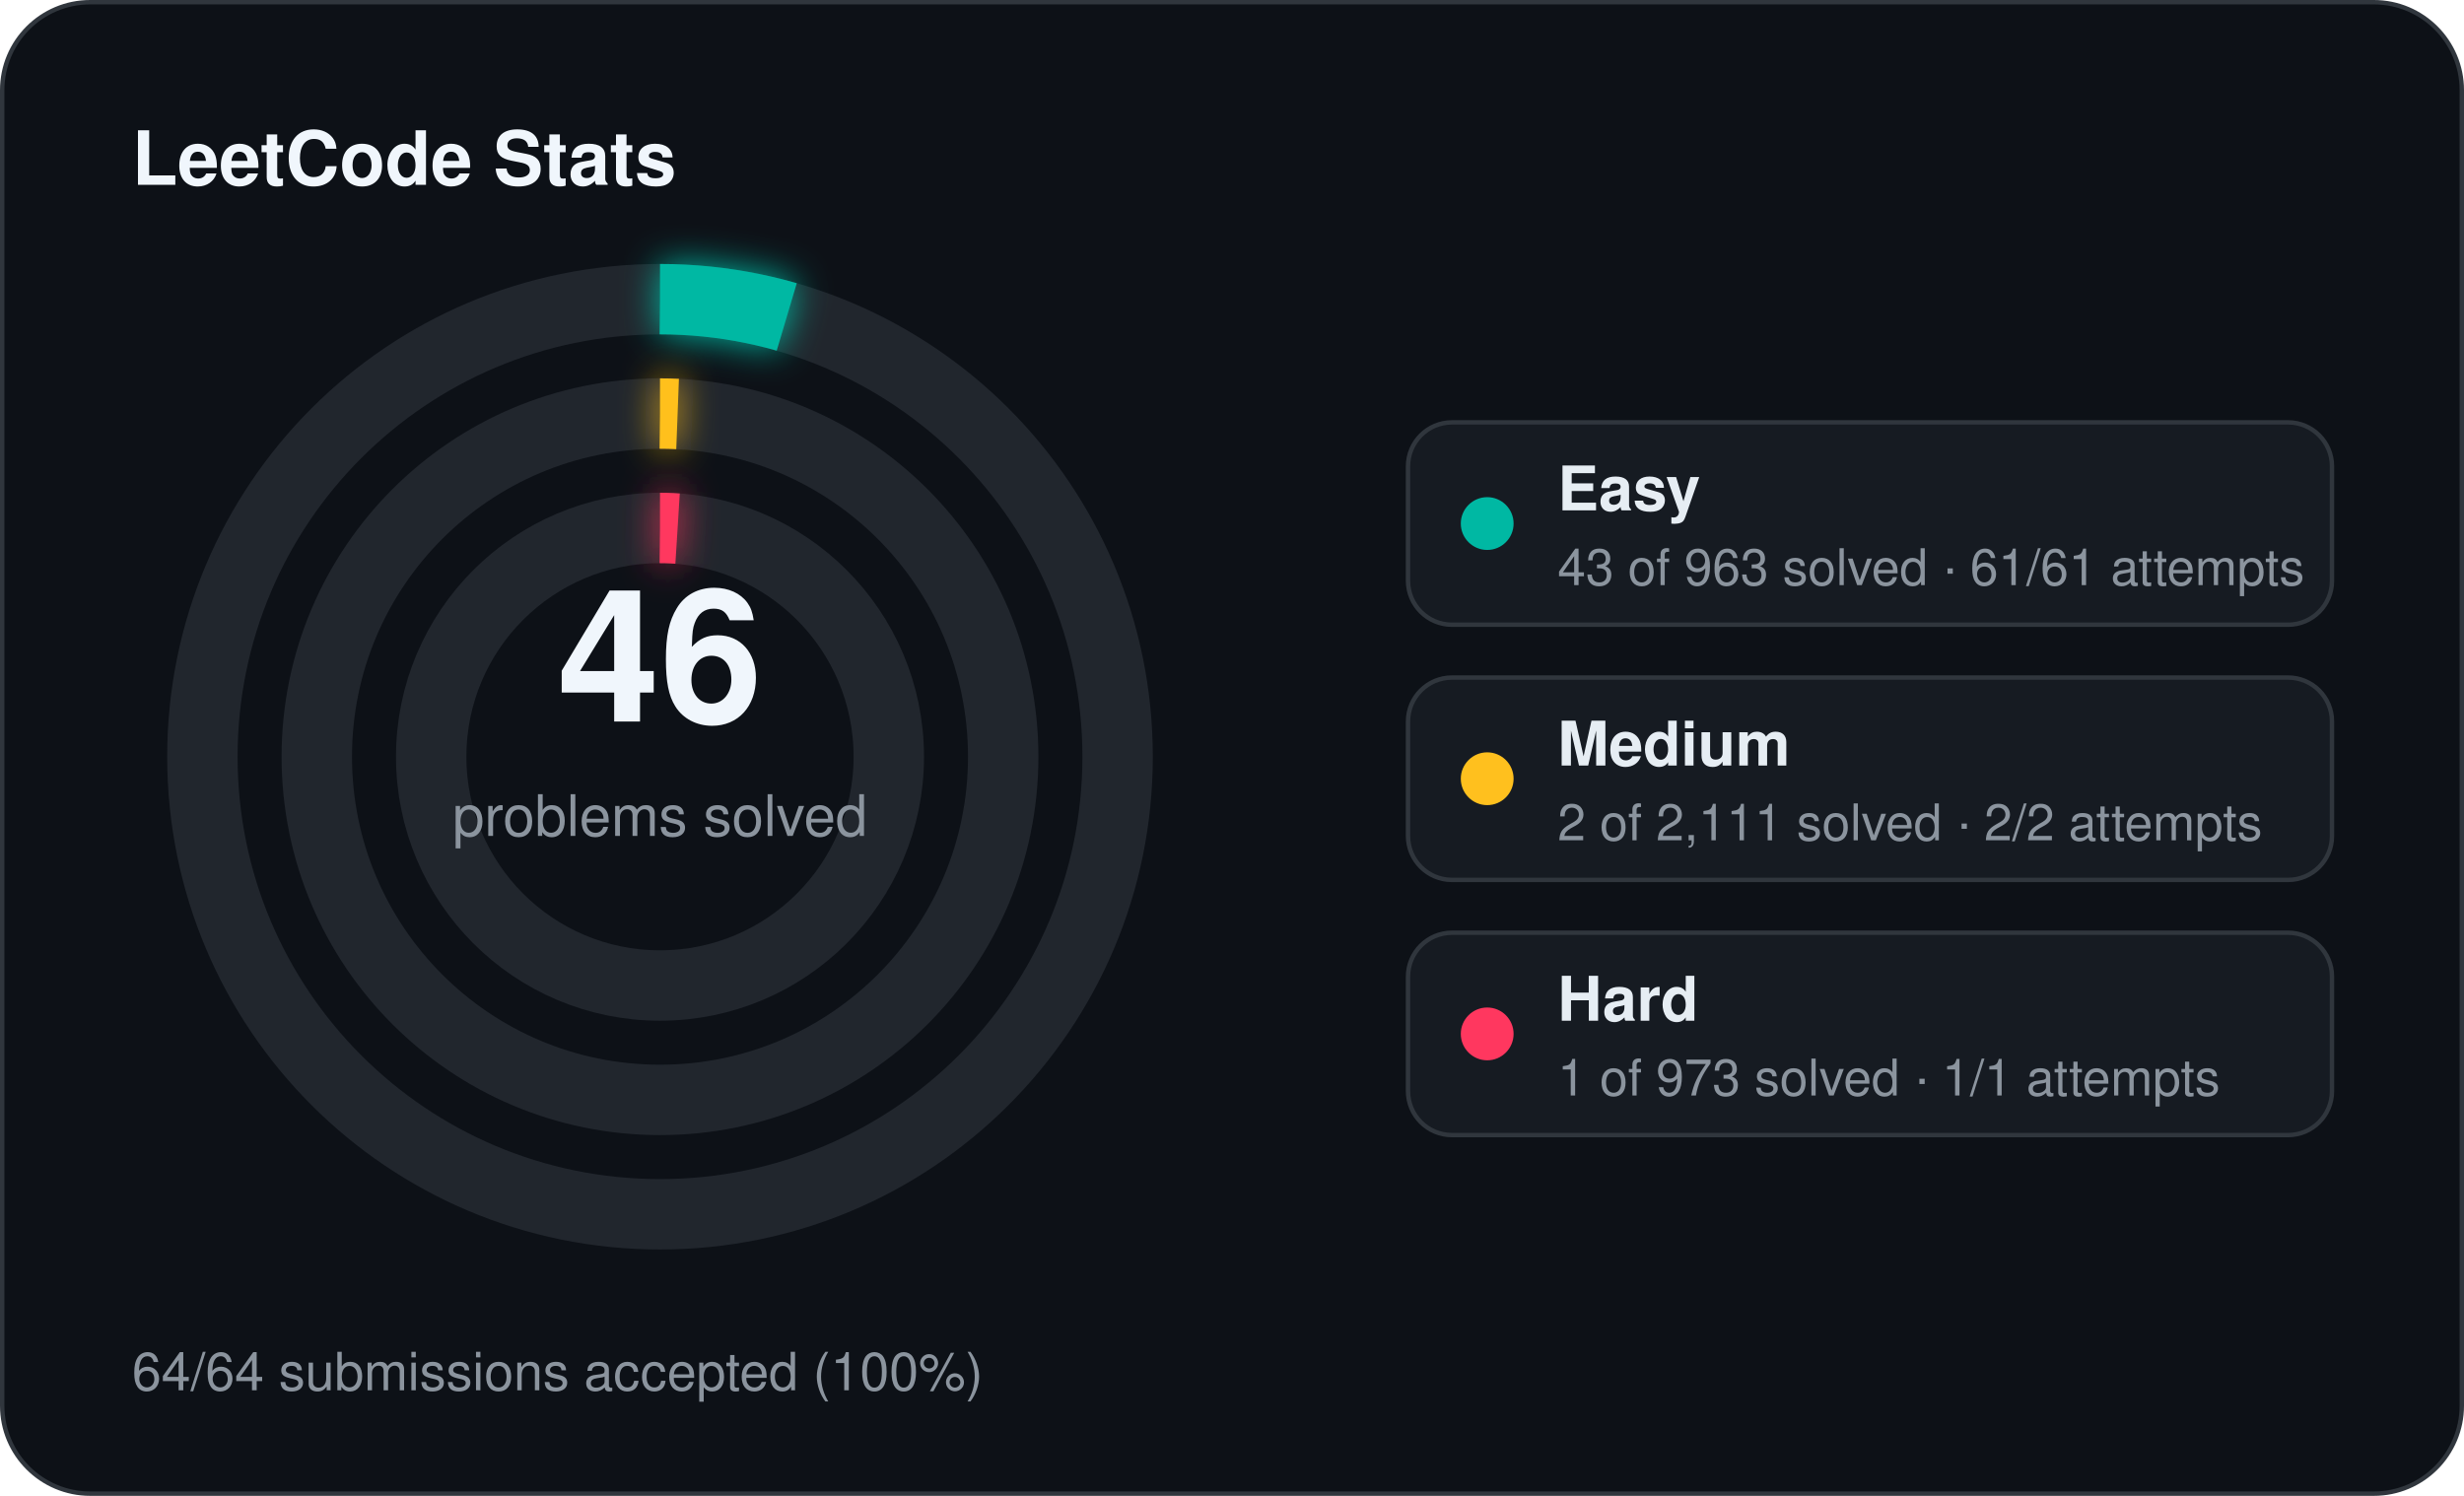
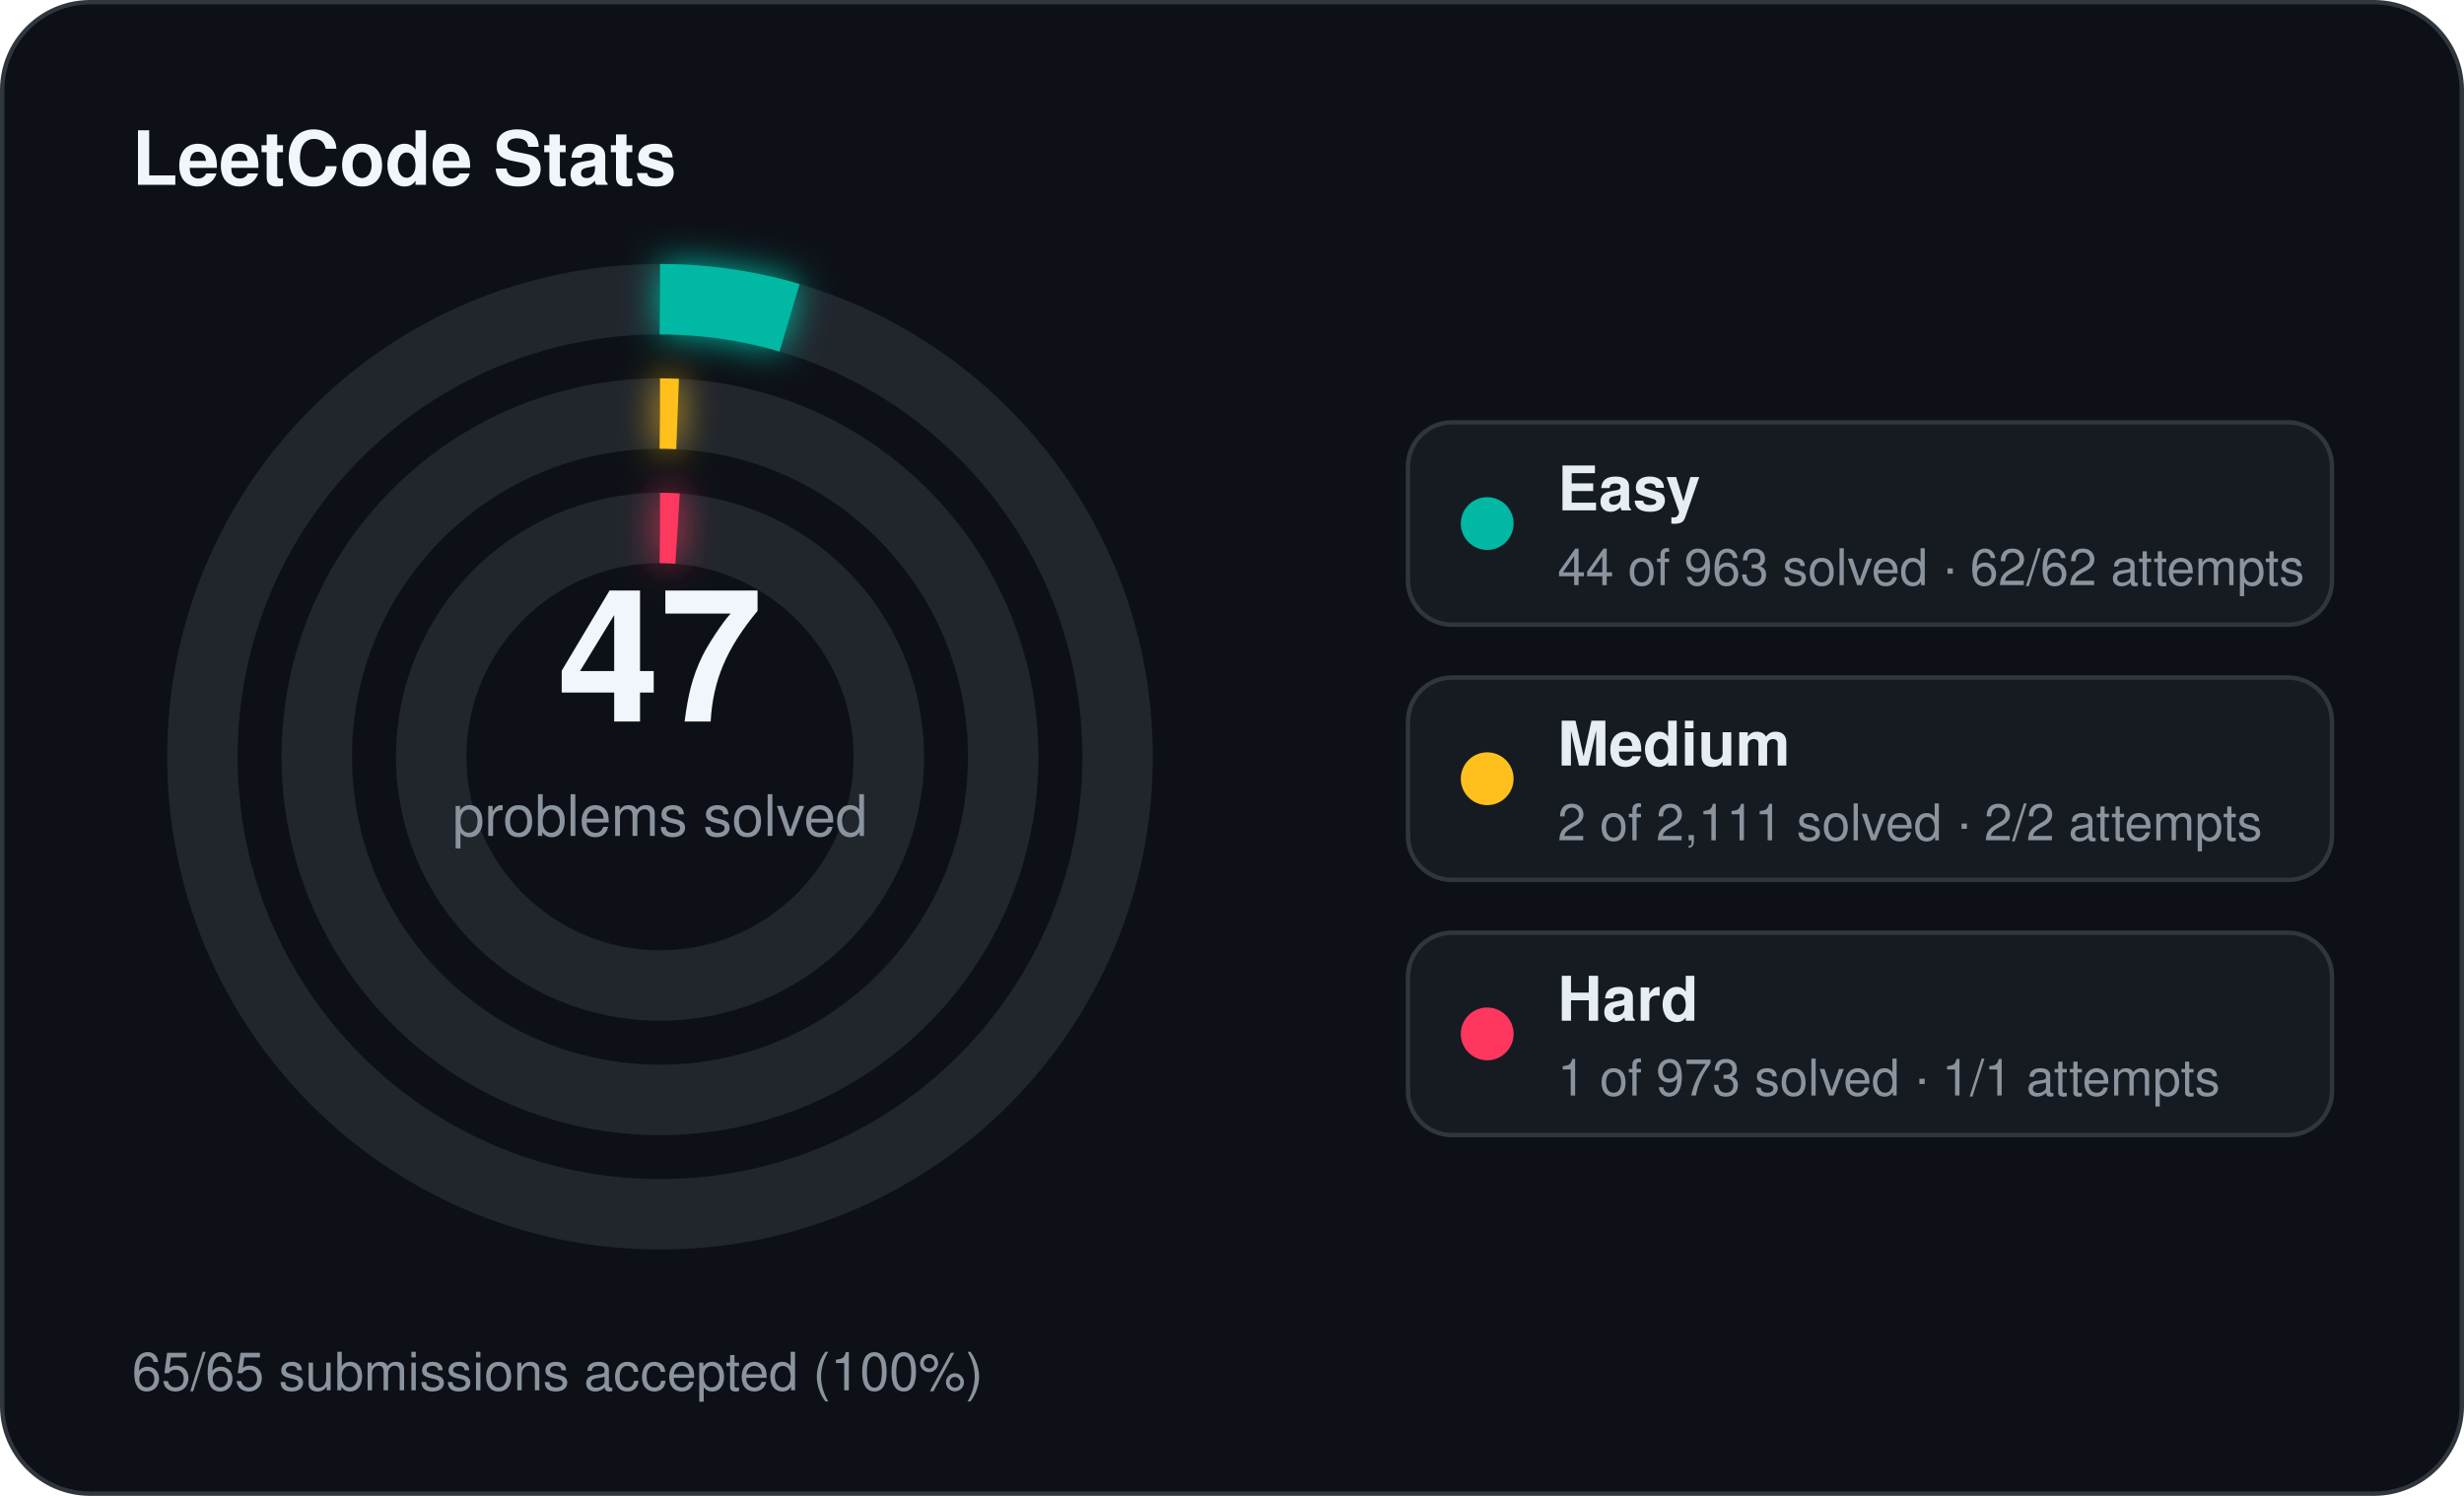
<svg xmlns="http://www.w3.org/2000/svg" width="560" height="340" viewBox="0 0 560 340">
  <defs>
    <filter id="stats-glow" x="-60%" y="-60%" width="220%" height="220%">
      <feGaussianBlur stdDeviation="4" result="blur" />
      <feMerge>
        <feMergeNode in="blur" />
        <feMergeNode in="SourceGraphic" />
      </feMerge>
    </filter>
  </defs>
  <rect x="0.5" y="0.5" width="559" height="339" rx="20" fill="#0d1117" stroke="#30363d" stroke-width="1" />
  <text x="30" y="42" fill="#f0f6fc" font-family="Segoe UI, Helvetica, Arial, sans-serif" font-size="17" font-weight="700">LeetCode Stats</text>
  <circle cx="150" cy="172" r="104" fill="none" stroke="#21262d" stroke-width="16" />
-   <circle cx="150" cy="172" r="104" fill="none" stroke="#00b8a3" stroke-width="16" stroke-linecap="butt" stroke-dasharray="29.18 653.45" transform="rotate(-90 150 172)" filter="url(#stats-glow)" />
+   <circle cx="150" cy="172" r="104" fill="none" stroke="#00b8a3" stroke-width="16" stroke-linecap="butt" stroke-dasharray="29.86 653.45" transform="rotate(-90 150 172)" filter="url(#stats-glow)" />
  <circle cx="150" cy="172" r="78" fill="none" stroke="#21262d" stroke-width="16" />
  <circle cx="150" cy="172" r="78" fill="none" stroke="#ffc01e" stroke-width="16" stroke-linecap="butt" stroke-dasharray="4.00 490.09" transform="rotate(-90 150 172)" filter="url(#stats-glow)" />
  <circle cx="150" cy="172" r="52" fill="none" stroke="#21262d" stroke-width="16" />
  <circle cx="150" cy="172" r="52" fill="none" stroke="#ff375f" stroke-width="16" stroke-linecap="butt" stroke-dasharray="4.00 326.73" transform="rotate(-90 150 172)" filter="url(#stats-glow)" />
-   <text x="150" y="164" text-anchor="middle" fill="#f0f6fc" font-family="Segoe UI, Helvetica, Arial, sans-serif" font-size="42" font-weight="700">46</text>
+   <text x="150" y="164" text-anchor="middle" fill="#f0f6fc" font-family="Segoe UI, Helvetica, Arial, sans-serif" font-size="42" font-weight="700">47</text>
  <text x="150" y="190" text-anchor="middle" fill="#8b949e" font-family="Segoe UI, Helvetica, Arial, sans-serif" font-size="13">problems solved</text>
  <rect x="320" y="96" width="210" height="46" rx="10" fill="#161b22" stroke="#30363d" stroke-width="1" />
  <circle cx="338" cy="119" r="6" fill="#00b8a3" />
  <text x="354" y="116" fill="#e6edf3" font-family="Segoe UI, Helvetica, Arial, sans-serif" font-size="14" font-weight="600">Easy</text>
-   <text x="354" y="133" fill="#8b949e" font-family="Segoe UI, Helvetica, Arial, sans-serif" font-size="11.5">43 of 963 solved · 61/61 attempts</text>
+   <text x="354" y="133" fill="#8b949e" font-family="Segoe UI, Helvetica, Arial, sans-serif" font-size="11.5">44 of 963 solved · 62/62 attempts</text>
  <rect x="320" y="154" width="210" height="46" rx="10" fill="#161b22" stroke="#30363d" stroke-width="1" />
  <circle cx="338" cy="177" r="6" fill="#ffc01e" />
  <text x="354" y="174" fill="#e6edf3" font-family="Segoe UI, Helvetica, Arial, sans-serif" font-size="14" font-weight="600">Medium</text>
  <text x="354" y="191" fill="#8b949e" font-family="Segoe UI, Helvetica, Arial, sans-serif" font-size="11.5">2 of 2,111 solved · 2/2 attempts</text>
  <rect x="320" y="212" width="210" height="46" rx="10" fill="#161b22" stroke="#30363d" stroke-width="1" />
  <circle cx="338" cy="235" r="6" fill="#ff375f" />
  <text x="354" y="232" fill="#e6edf3" font-family="Segoe UI, Helvetica, Arial, sans-serif" font-size="14" font-weight="600">Hard</text>
  <text x="354" y="249" fill="#8b949e" font-family="Segoe UI, Helvetica, Arial, sans-serif" font-size="11.5">1 of 973 solved · 1/1 attempts</text>
-   <text x="30" y="316" fill="#8b949e" font-family="Segoe UI, Helvetica, Arial, sans-serif" font-size="12">64/64 submissions accepted (100%)</text>
+   <text x="30" y="316" fill="#8b949e" font-family="Segoe UI, Helvetica, Arial, sans-serif" font-size="12">65/65 submissions accepted (100%)</text>
</svg>
